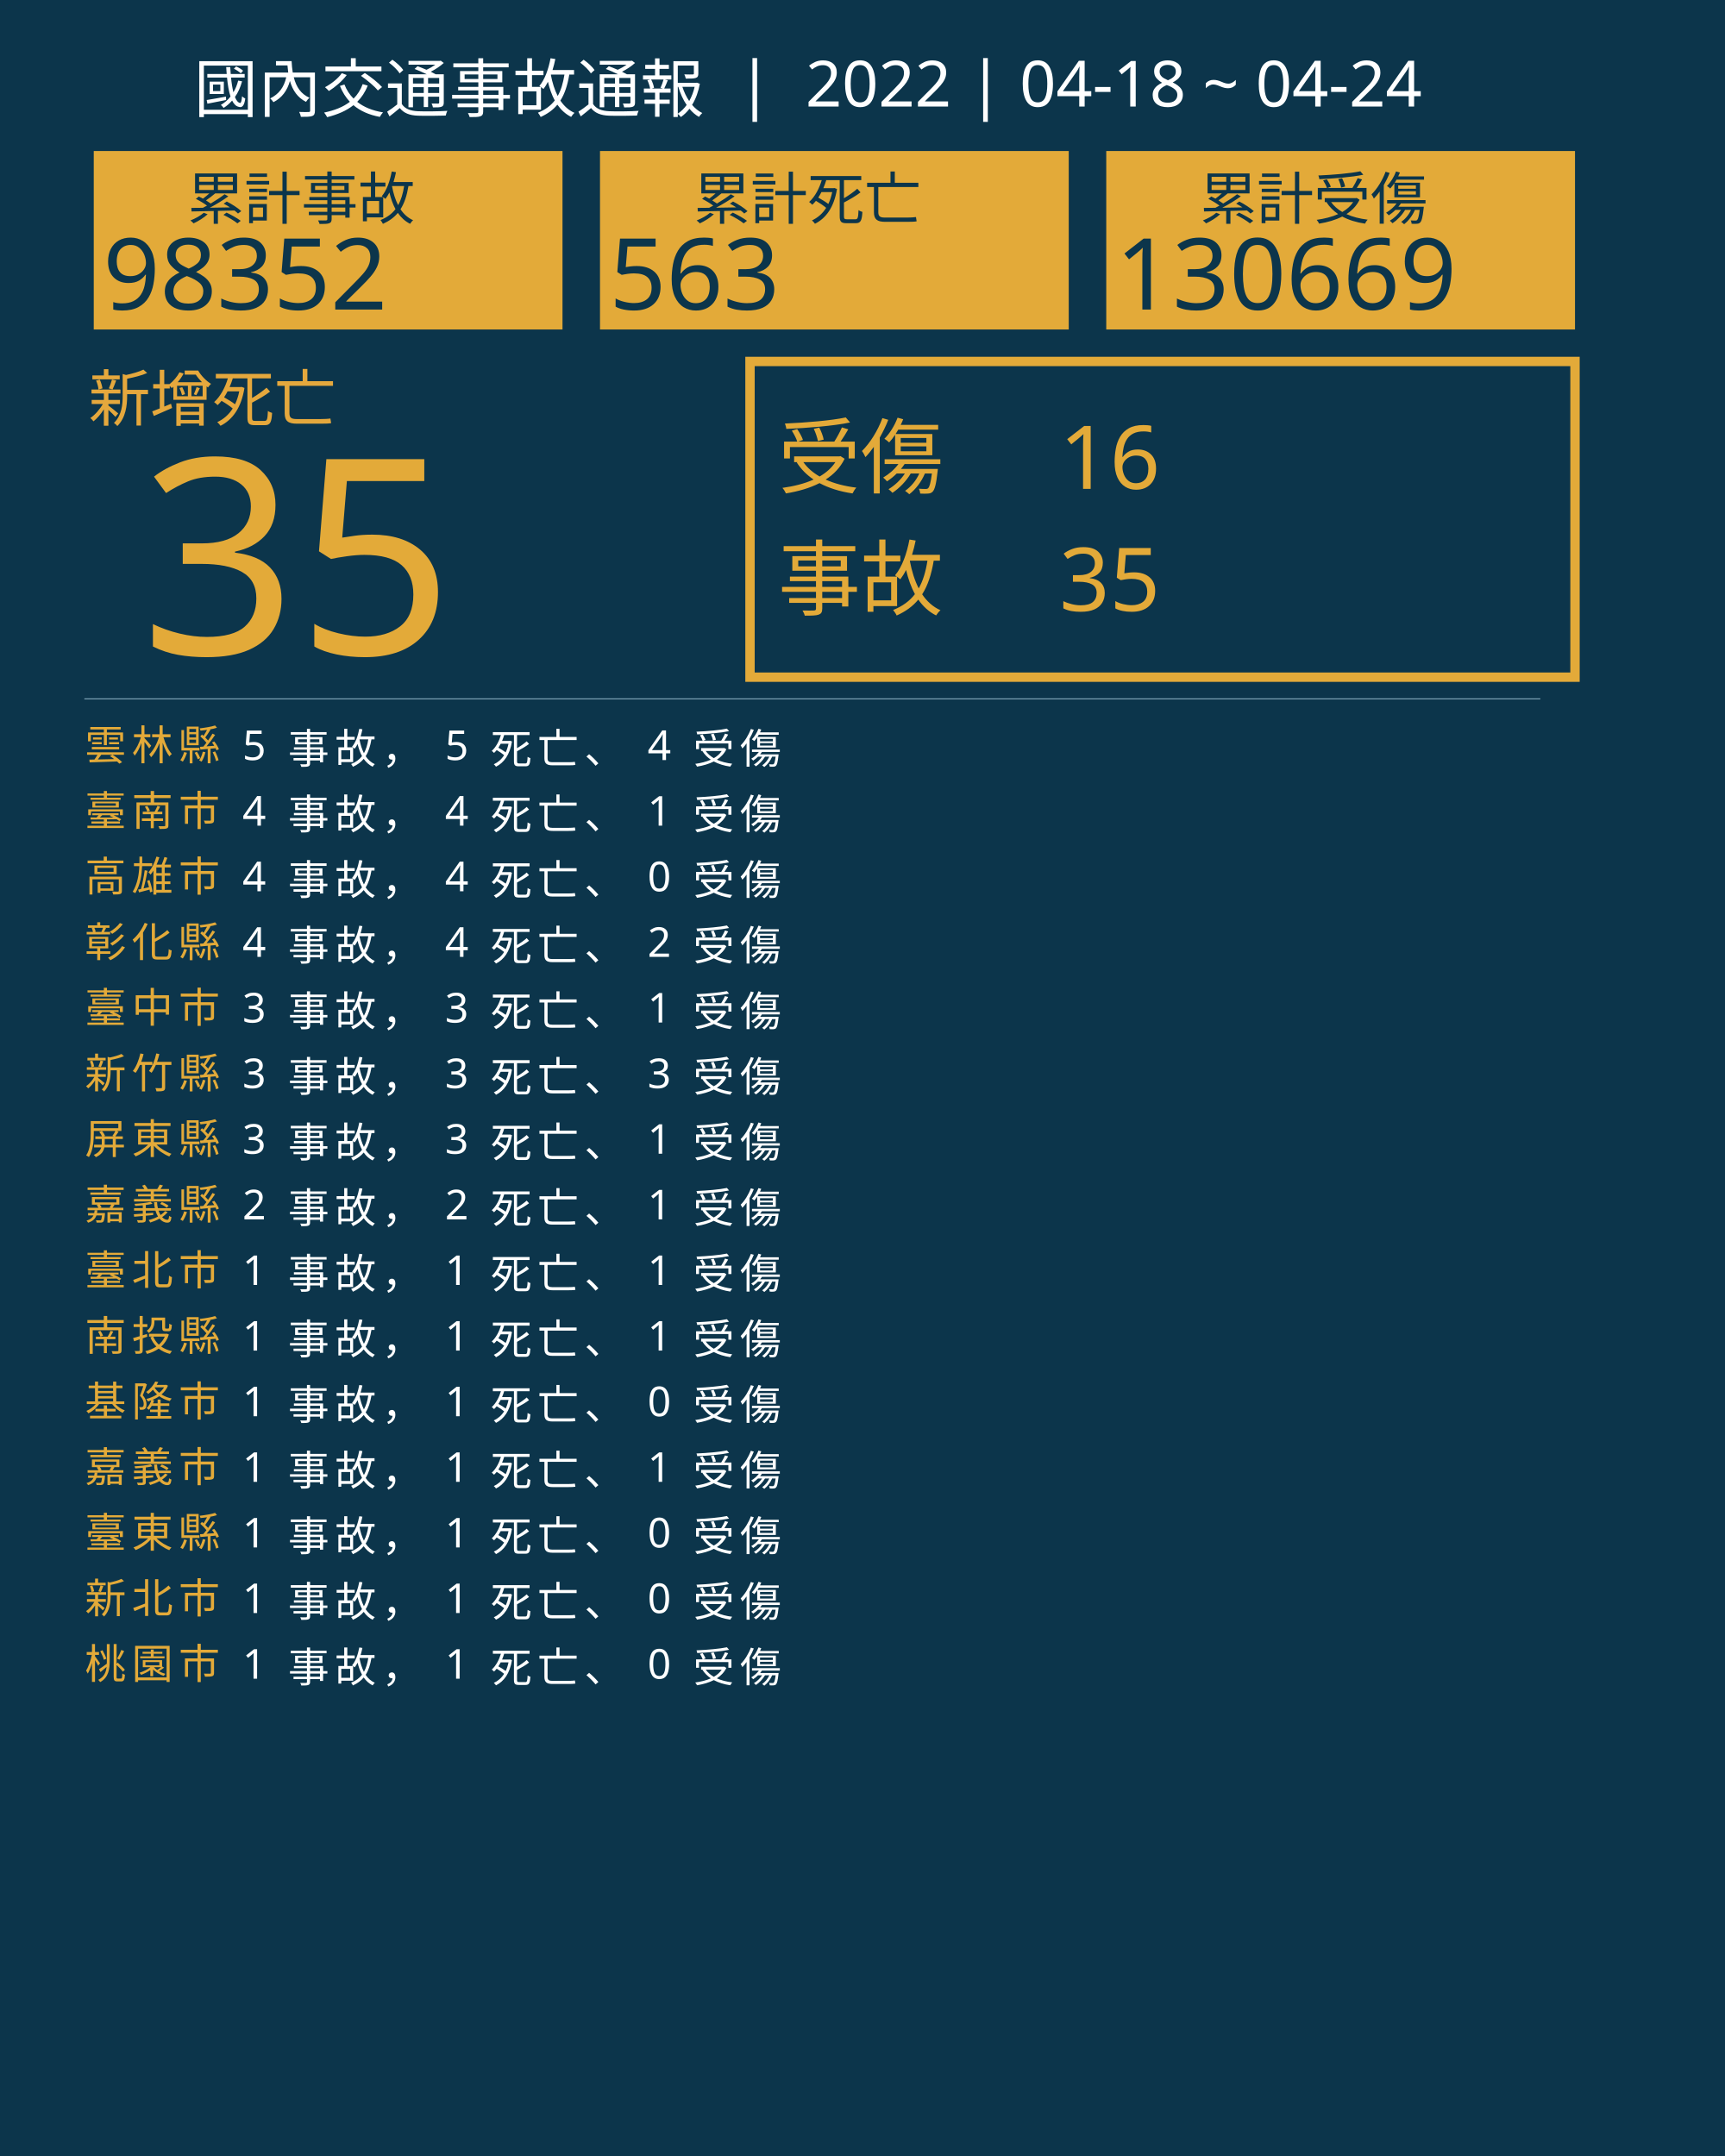
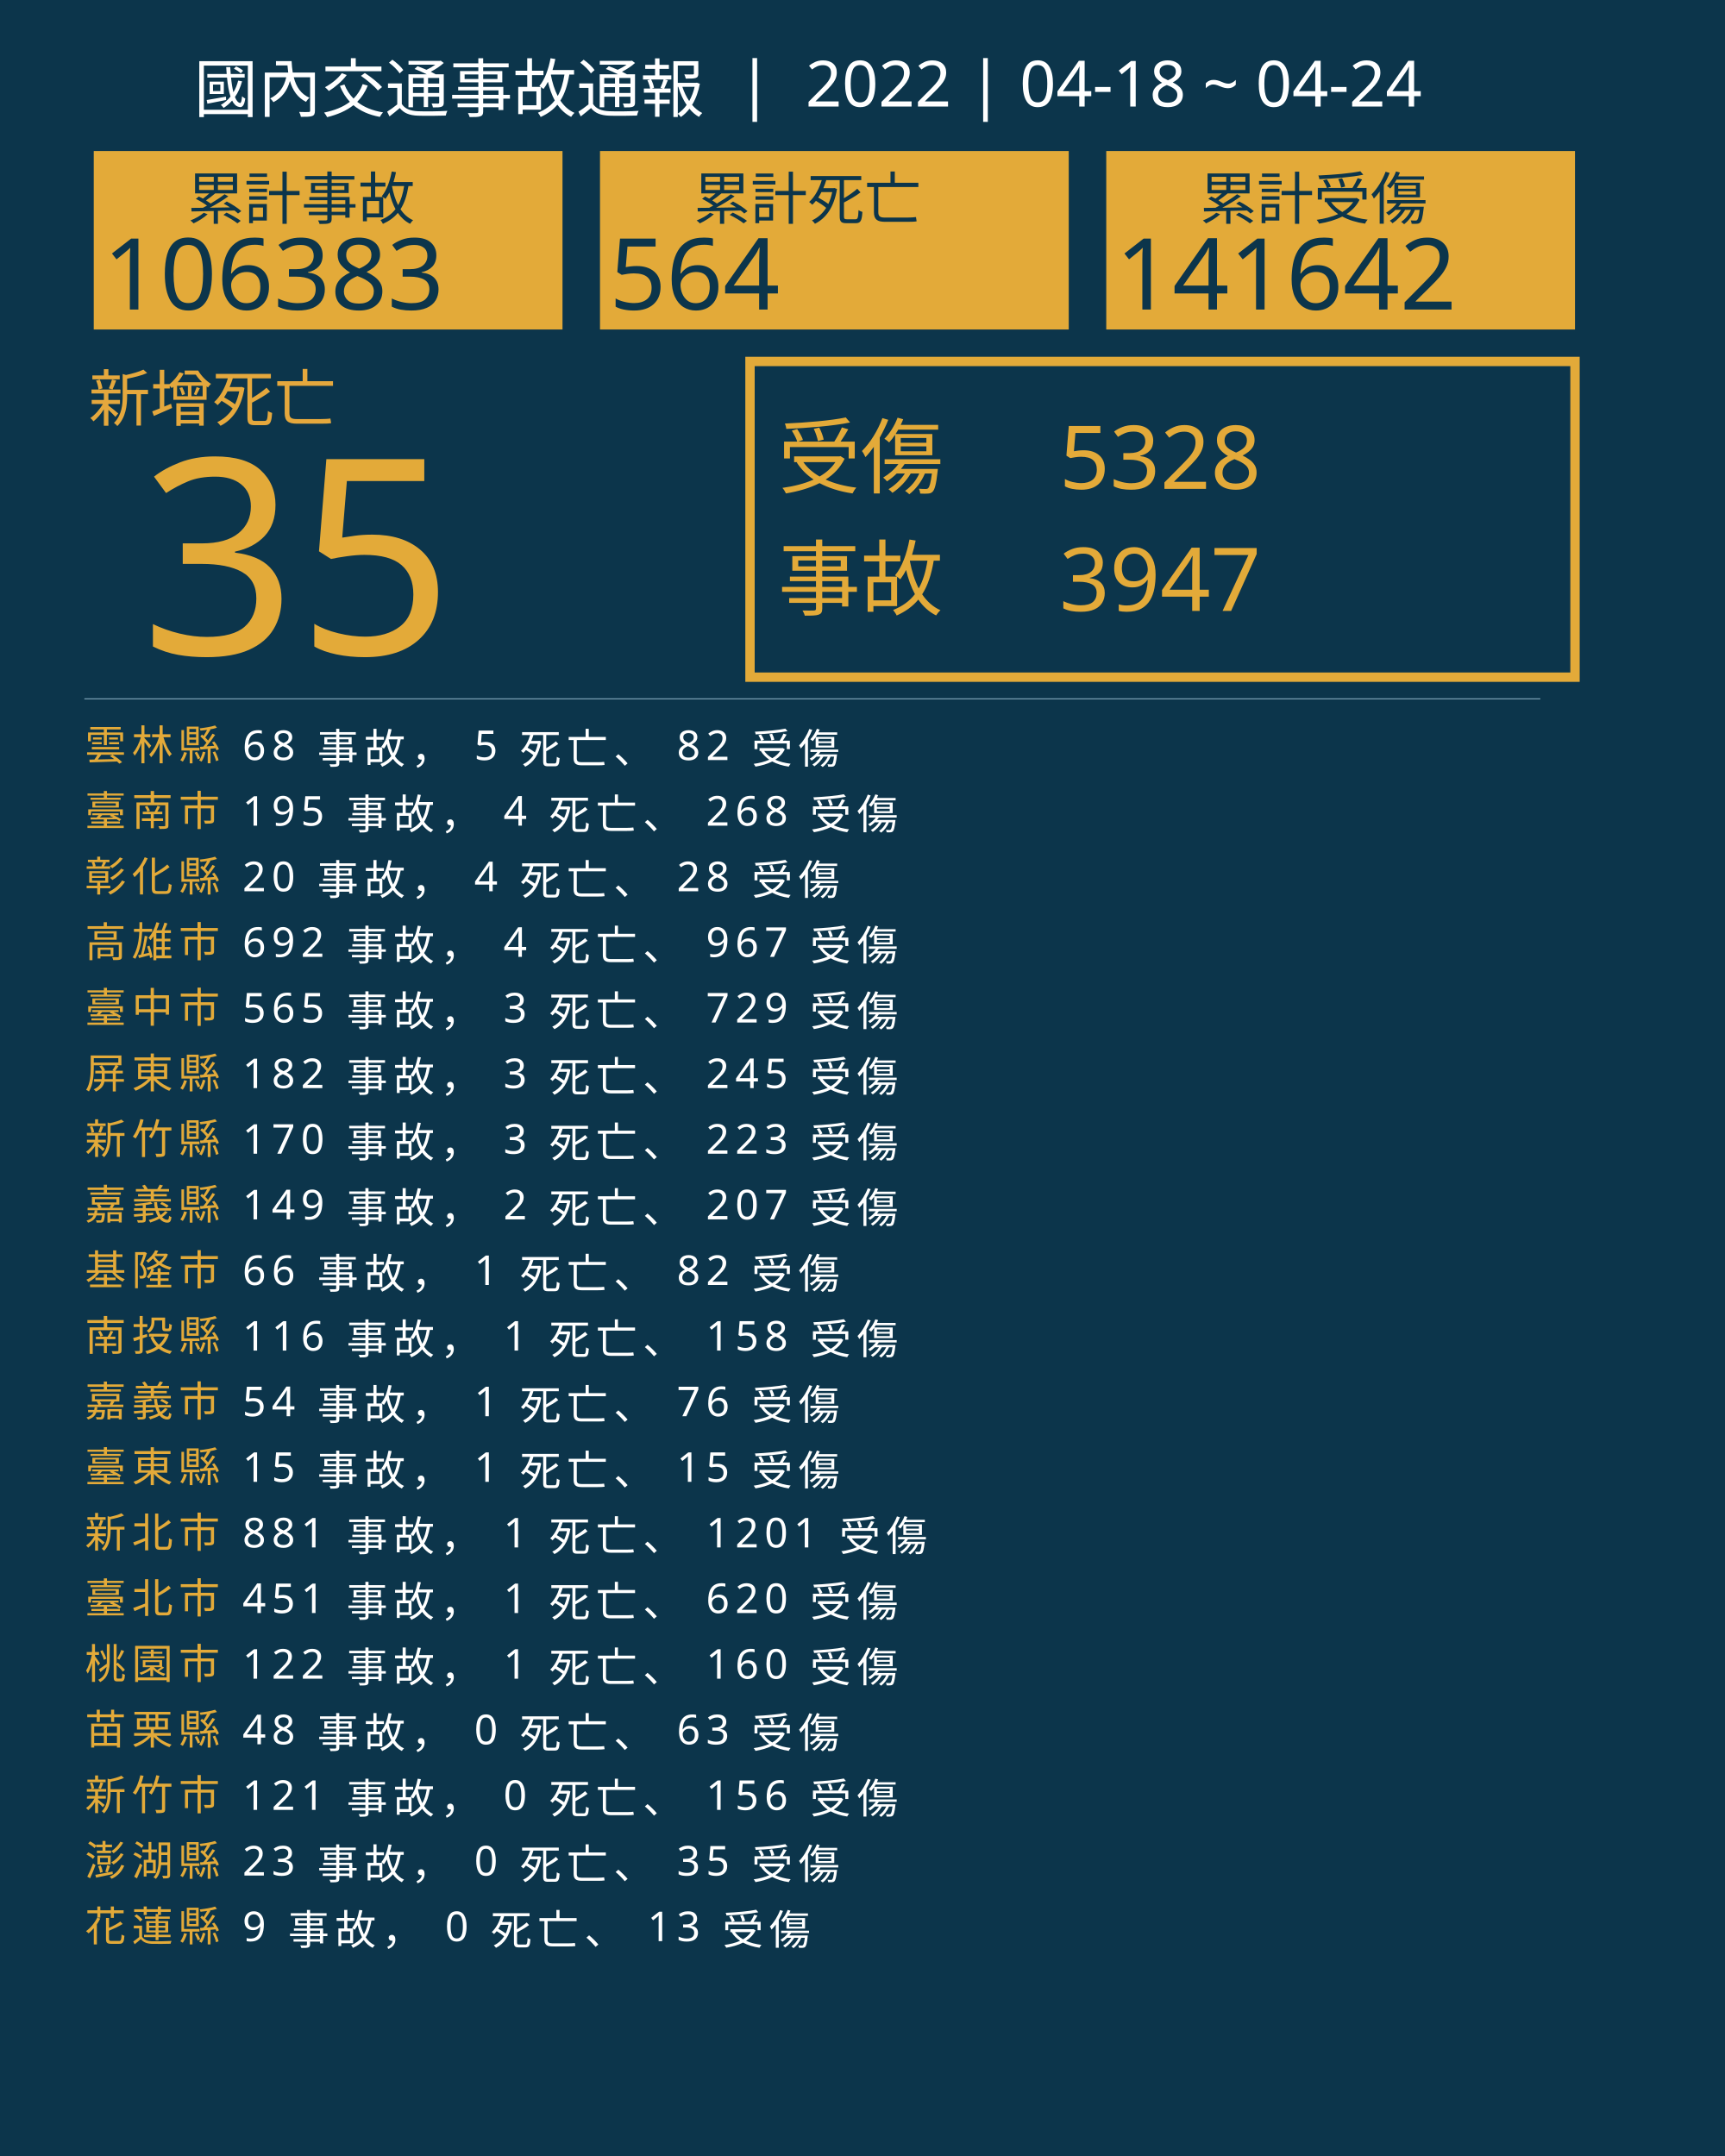
<svg xmlns="http://www.w3.org/2000/svg" version="1.1" id="圖層_1" x="0px" y="0px" viewBox="0 0 1840 2300" style="enable-background:new 0 0 1840 2300;" xml:space="preserve">
  <style type="text/css">
	.st0{fill:#0C354B;}
	.st1{fill:#E5A83D;}
	.st2{font-family:'NotoSansCJKtc-Bold-B5pc-H';}
	.st3{font-size:66px;}
	.st4{fill:#E3AA39;}
	.st5{font-family:'Arial-BoldMT';}
	.st6{font-size:291.776px;}
	.st7{fill:none;stroke:#E3AA39;stroke-miterlimit:10;stroke-width:10;}
	.st8{font-family:'NotoSansCJKtc-Light-B5pc-H';}
	.st9{font-size:88px;}
	.st10{font-family:'NotoSansCJKtc-Medium-B5pc-H';}
	.st11{font-size:94px;}
	.st12{fill:none;stroke:#8AAFC1;stroke-miterlimit:10;}
	.st13{font-size:60.649px;}
	.st14{font-size:106px;}
	.st15{fill:none;}
	.st16{font-size:44px;}
	.st17{letter-spacing:6;}
	.st18{fill:#FFFFFF;}
	.st19{letter-spacing:1;}
	.st20{font-size:68px;}
</style>
  <rect class="st0" width="1840" height="2300" />
  <text transform="matrix(1 0 0 1 94.5001 449.017)" class="st1 st2 st3">新增死亡</text>
  <g>
    <text transform="matrix(1 0 0 1 150 698.1412)" class="st4 st5 st6">35</text>
  </g>
  <g>
    <rect x="800" y="385.6" class="st7" width="880" height="336.8" />
    <g>
      <text transform="matrix(1 0 0 1 830 519.593)" class="st4 st8 st9">受傷</text>
-       <text transform="matrix(1 0 0 1 1130 521.5084)" class="st4 st10 st11">16</text>
-       <text transform="matrix(1 0 0 1 1130 651.7274)" class="st4 st10 st11">35</text>
+       <text transform="matrix(1 0 0 1 1130 521.5084)" class="st4 st10 st11">5328</text>
+       <text transform="matrix(1 0 0 1 1130 651.7274)" class="st4 st10 st11">3947</text>
      <text transform="matrix(1 0 0 1 830 649.4965)" class="st4 st8 st9">事故</text>
    </g>
  </g>
  <line class="st12" x1="90" y1="745.5" x2="1643" y2="745.5" />
  <g>
    <g>
      <rect x="100" y="161.1" class="st4" width="500" height="190.4" />
      <g>
        <text transform="matrix(1 0 0 1 200 233.9079)" class="st0 st10 st13">累計事故</text>
        <g>
-           <text transform="matrix(1 0 0 1 110 330.2121)" class="st0 st5 st14">98352</text>
+           <text transform="matrix(1 0 0 1 110 330.2121)" class="st0 st5 st14">106383</text>
        </g>
      </g>
    </g>
    <g>
      <rect x="640" y="161.1" class="st4" width="500" height="190.4" />
      <g>
        <text transform="matrix(1 0 0 1 740 233.908)" class="st0 st10 st13">累計死亡</text>
        <g>
-           <text transform="matrix(1 0 0 1 650 330.2122)" class="st0 st5 st14">563</text>
+           <text transform="matrix(1 0 0 1 650 330.2122)" class="st0 st5 st14">564</text>
        </g>
      </g>
    </g>
    <g>
      <rect x="1180" y="161.1" class="st4" width="500" height="190.4" />
      <g>
        <text transform="matrix(1 0 0 1 1280 233.908)" class="st0 st10 st13">累計受傷</text>
        <g>
-           <text transform="matrix(1 0 0 1 1190 330.2122)" class="st0 st5 st14">130669</text>
+           <text transform="matrix(1 0 0 1 1190 330.2122)" class="st0 st5 st14">141642</text>
        </g>
      </g>
    </g>
  </g>
  <rect x="90.6" y="772.1" class="st15" width="1141.8" height="314.8" />
  <text transform="matrix(1 0 0 1 90.5591 810.7965)">
    <tspan x="0" y="0" class="st4 st10 st16 st17">雲林縣</tspan>
-     <tspan x="150.6" y="0" class="st18 st10 st16 st17"> 5 事故， 5 死亡、 4 受傷</tspan>
+     <tspan x="150.6" y="0" class="st18 st10 st16 st17"> 68 事故， 5 死亡、 82 受傷</tspan>
    <tspan x="0" y="70" class="st4 st10 st16 st17">臺南市</tspan>
-     <tspan x="150.6" y="70" class="st18 st10 st16 st17"> 4 事故， 4 死亡、 1 受傷</tspan>
-     <tspan x="0" y="140" class="st4 st10 st16 st17">高雄市</tspan>
-     <tspan x="150.6" y="140" class="st18 st10 st16 st17"> 4 事故， 4 死亡、 0 受傷</tspan>
-     <tspan x="0" y="210" class="st4 st10 st16 st17">彰化縣</tspan>
-     <tspan x="150.6" y="210" class="st18 st10 st16 st17"> 4 事故， 4 死亡、 2 受傷</tspan>
+     <tspan x="150.6" y="70" class="st18 st10 st16 st17"> 195 事故， 4 死亡、 268 受傷</tspan>
+     <tspan x="0" y="140" class="st4 st10 st16 st17">彰化縣</tspan>
+     <tspan x="150.6" y="140" class="st18 st10 st16 st17"> 20 事故， 4 死亡、 28 受傷</tspan>
+     <tspan x="0" y="210" class="st4 st10 st16 st17">高雄市</tspan>
+     <tspan x="150.6" y="210" class="st18 st10 st16 st17"> 692 事故， 4 死亡、 967 受傷</tspan>
    <tspan x="0" y="280" class="st4 st10 st16 st17">臺中市</tspan>
-     <tspan x="150.6" y="280" class="st18 st10 st16 st17"> 3 事故， 3 死亡、 1 受傷</tspan>
-     <tspan x="0" y="350" class="st4 st10 st16 st17">新竹縣</tspan>
-     <tspan x="150.6" y="350" class="st18 st10 st16 st17"> 3 事故， 3 死亡、 3 受傷</tspan>
-     <tspan x="0" y="420" class="st4 st10 st16 st17">屏東縣</tspan>
-     <tspan x="150.6" y="420" class="st18 st10 st16 st17"> 3 事故， 3 死亡、 1 受傷</tspan>
+     <tspan x="150.6" y="280" class="st18 st10 st16 st17"> 565 事故， 3 死亡、 729 受傷</tspan>
+     <tspan x="0" y="350" class="st4 st10 st16 st17">屏東縣</tspan>
+     <tspan x="150.6" y="350" class="st18 st10 st16 st17"> 182 事故， 3 死亡、 245 受傷</tspan>
+     <tspan x="0" y="420" class="st4 st10 st16 st17">新竹縣</tspan>
+     <tspan x="150.6" y="420" class="st18 st10 st16 st17"> 170 事故， 3 死亡、 223 受傷</tspan>
    <tspan x="0" y="490" class="st4 st10 st16 st17">嘉義縣</tspan>
-     <tspan x="150.6" y="490" class="st18 st10 st16 st17"> 2 事故， 2 死亡、 1 受傷</tspan>
-     <tspan x="0" y="560" class="st4 st10 st16 st17">臺北市</tspan>
-     <tspan x="150.6" y="560" class="st18 st10 st16 st17"> 1 事故， 1 死亡、 1 受傷</tspan>
+     <tspan x="150.6" y="490" class="st18 st10 st16 st17"> 149 事故， 2 死亡、 207 受傷</tspan>
+     <tspan x="0" y="560" class="st4 st10 st16 st17">基隆市</tspan>
+     <tspan x="150.6" y="560" class="st18 st10 st16 st17"> 66 事故， 1 死亡、 82 受傷</tspan>
    <tspan x="0" y="630" class="st4 st10 st16 st17">南投縣</tspan>
-     <tspan x="150.6" y="630" class="st18 st10 st16 st17"> 1 事故， 1 死亡、 1 受傷</tspan>
-     <tspan x="0" y="700" class="st4 st10 st16 st17">基隆市</tspan>
-     <tspan x="150.6" y="700" class="st18 st10 st16 st17"> 1 事故， 1 死亡、 0 受傷</tspan>
-     <tspan x="0" y="770" class="st4 st10 st16 st17">嘉義市</tspan>
-     <tspan x="150.6" y="770" class="st18 st10 st16 st17"> 1 事故， 1 死亡、 1 受傷</tspan>
-     <tspan x="0" y="840" class="st4 st10 st16 st17">臺東縣</tspan>
-     <tspan x="150.6" y="840" class="st18 st10 st16 st17"> 1 事故， 1 死亡、 0 受傷</tspan>
-     <tspan x="0" y="910" class="st4 st10 st16 st17">新北市</tspan>
-     <tspan x="150.6" y="910" class="st18 st10 st16 st17"> 1 事故， 1 死亡、 0 受傷</tspan>
+     <tspan x="150.6" y="630" class="st18 st10 st16 st17"> 116 事故， 1 死亡、 158 受傷</tspan>
+     <tspan x="0" y="700" class="st4 st10 st16 st17">嘉義市</tspan>
+     <tspan x="150.6" y="700" class="st18 st10 st16 st17"> 54 事故， 1 死亡、 76 受傷</tspan>
+     <tspan x="0" y="770" class="st4 st10 st16 st17">臺東縣</tspan>
+     <tspan x="150.6" y="770" class="st18 st10 st16 st17"> 15 事故， 1 死亡、 15 受傷</tspan>
+     <tspan x="0" y="840" class="st4 st10 st16 st17">新北市</tspan>
+     <tspan x="150.6" y="840" class="st18 st10 st16 st17"> 881 事故， 1 死亡、 1201 受傷</tspan>
+     <tspan x="0" y="910" class="st4 st10 st16 st17">臺北市</tspan>
+     <tspan x="150.6" y="910" class="st18 st10 st16 st17"> 451 事故， 1 死亡、 620 受傷</tspan>
    <tspan x="0" y="980" class="st4 st10 st16 st17">桃園市</tspan>
-     <tspan x="150.6" y="980" class="st18 st10 st16 st17"> 1 事故， 1 死亡、 0 受傷</tspan>
+     <tspan x="150.6" y="980" class="st18 st10 st16 st17"> 122 事故， 1 死亡、 160 受傷</tspan>
+     <tspan x="0" y="1050" class="st4 st10 st16 st17">苗栗縣</tspan>
+     <tspan x="150.6" y="1050" class="st18 st10 st16 st17"> 48 事故， 0 死亡、 63 受傷</tspan>
+     <tspan x="0" y="1120" class="st4 st10 st16 st17">新竹市</tspan>
+     <tspan x="150.6" y="1120" class="st18 st10 st16 st17"> 121 事故， 0 死亡、 156 受傷</tspan>
+     <tspan x="0" y="1190" class="st4 st10 st16 st17">澎湖縣</tspan>
+     <tspan x="150.6" y="1190" class="st18 st10 st16 st17"> 23 事故， 0 死亡、 35 受傷</tspan>
+     <tspan x="0" y="1260" class="st4 st10 st16 st17">花蓮縣</tspan>
+     <tspan x="150.6" y="1260" class="st18 st10 st16 st17"> 9 事故， 0 死亡、 13 受傷</tspan>
  </text>
  <text transform="matrix(1 0 0 1 207 119.2712)" class="st18 st8 st20">國內交通事故通報  |  2022 | 04-18 ~ 04-24</text>
</svg>
